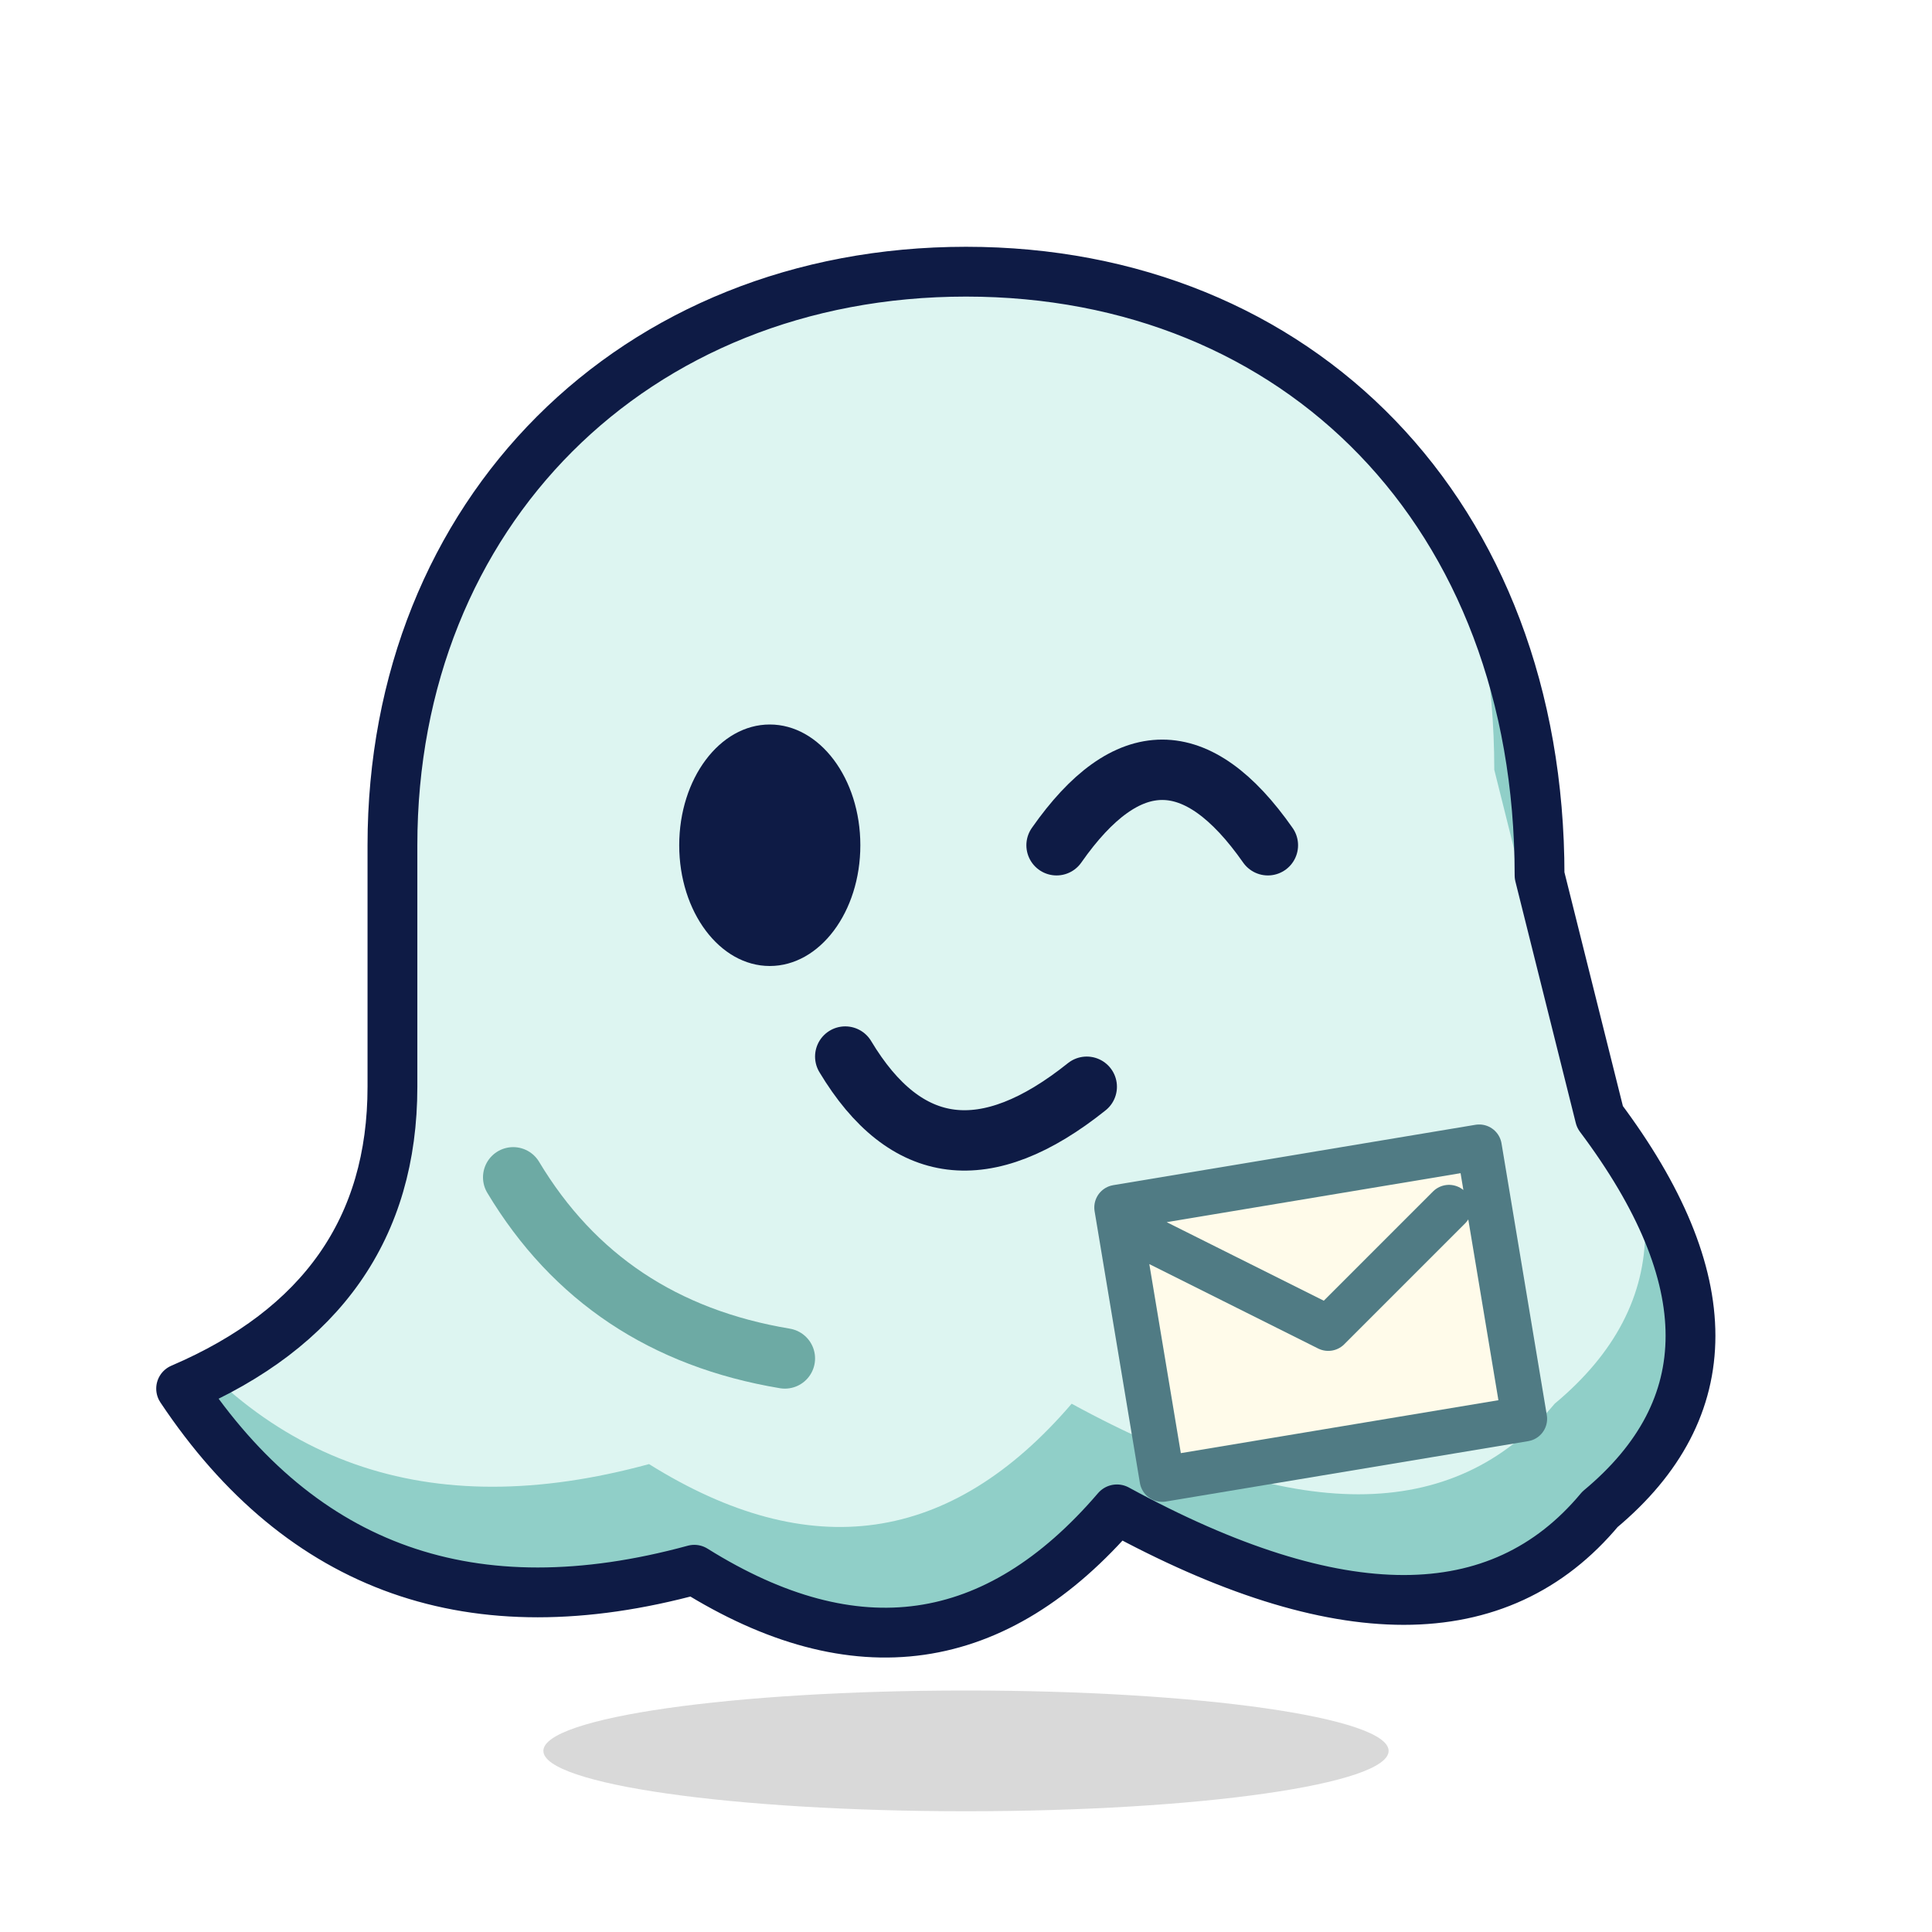
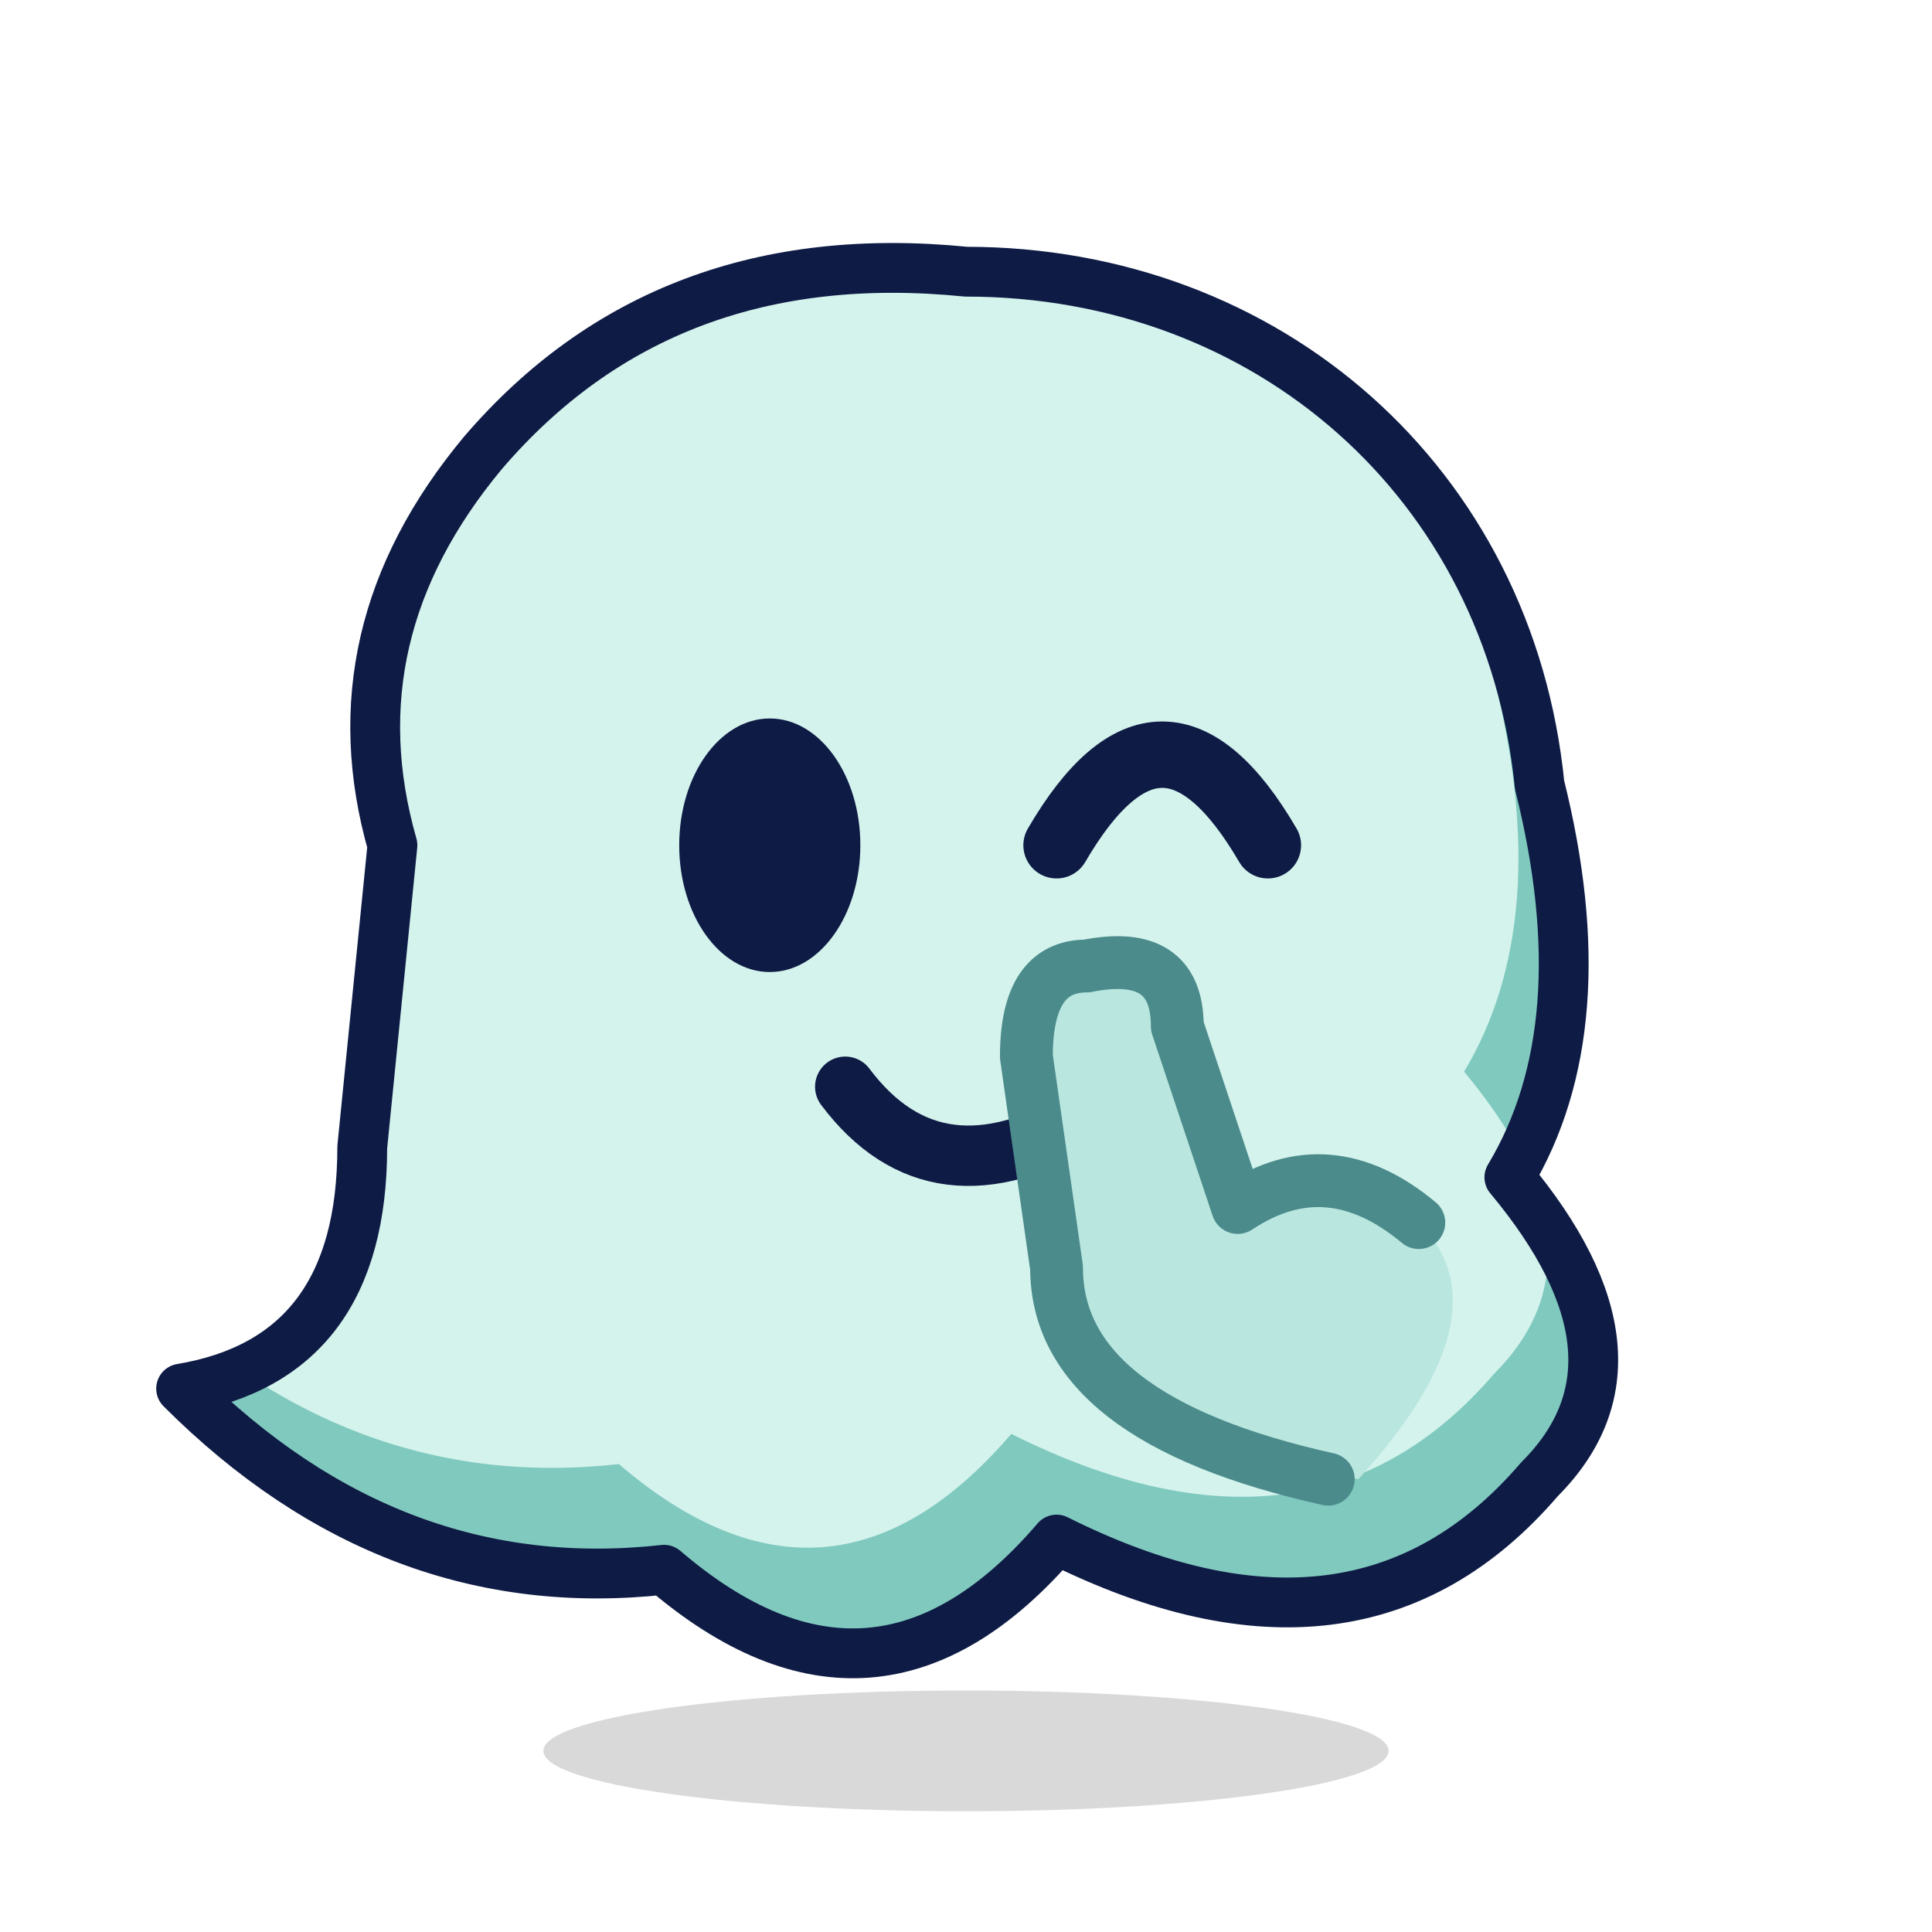
<svg xmlns="http://www.w3.org/2000/svg" viewBox="0 0 64 64">
  <defs>
    <clipPath id="body">
-       <path d="M13 28C13 17 21 9 32 9C43 9 51 17 51 29l2 8Q59 45 53 50Q48 56 37 50Q31 57 23 52Q12 55 6 46Q13 43 13 36Z" />
+       <path d="M13 28Q11 21 16 15Q22 8 32 9C42 9 50 16 51 26Q53 34 50 39Q55 45 51 49Q45 56 35 51Q29 58 22 52Q13 53 6 46Q12 45 12 38Z" />
    </clipPath>
  </defs>
  <ellipse cx="32" cy="58" rx="14" ry="2" fill="#00000026" />
  <g clip-path="url(#body)">
-     <path d="M13 28C13 17 21 9 32 9C43 9 51 17 51 29l2 8Q59 45 53 50Q48 56 37 50Q31 57 23 52Q12 55 6 46Q13 43 13 36Z" fill="#90CFC8" />
-     <path d="M13 28C13 17 21 9 32 9C43 9 51 17 51 29l2 8Q59 45 53 50Q48 56 37 50Q31 57 23 52Q12 55 6 46Q13 43 13 36Z" fill="#DDF5F1" transform="translate(-1.5 -3.5)" />
+     <path d="M13 28Q11 21 16 15Q22 8 32 9C42 9 50 16 51 26Q53 34 50 39Q55 45 51 49Q45 56 35 51Q29 58 22 52Q13 53 6 46Q12 45 12 38Z" fill="#80C9BE" />
+     <path d="M13 28Q11 21 16 15Q22 8 32 9C42 9 50 16 51 26Q53 34 50 39Q55 45 51 49Q45 56 35 51Q29 58 22 52Q13 53 6 46Q12 45 12 38Z" fill="#D4F3ED" transform="translate(-1.5 -3.5)" />
  </g>
-   <path d="M13 28C13 17 21 9 32 9C43 9 51 17 51 29l2 8Q59 45 53 50Q48 56 37 50Q31 57 23 52Q12 55 6 46Q13 43 13 36Z" fill="none" stroke="#0E1B45" stroke-width="1.65" stroke-linejoin="round" />
-   <ellipse cx="25.5" cy="28" rx="3" ry="4" fill="#0E1B45" />
-   <path d="M35 28q3.5-5 7 0" fill="none" stroke="#0E1B45" stroke-width="2" stroke-linecap="round" stroke-linejoin="round" />
-   <path d="M28 35q3 5 8 1" fill="none" stroke="#0E1B45" stroke-width="2" stroke-linecap="round" stroke-linejoin="round" />
-   <path d="M37 40l12-2 1.5 9-12 2Z" fill="#FFFBEA" />
-   <path d="M37 40l12-2 1.5 9-12 2Z M38 41l6 3 4-4" fill="none" stroke="#507B84" stroke-width="1.5" stroke-linecap="round" stroke-linejoin="round" />
-   <path d="M17 39q3 5 9 6" fill="none" stroke="#6DAAA4" stroke-width="2" stroke-linecap="round" stroke-linejoin="round" />
+   <path d="M13 28Q11 21 16 15Q22 8 32 9C42 9 50 16 51 26Q53 34 50 39Q55 45 51 49Q45 56 35 51Q29 58 22 52Q13 53 6 46Q12 45 12 38Z" fill="none" stroke="#0E1B45" stroke-width="1.65" stroke-linejoin="round" />
+   <ellipse cx="25.5" cy="28" rx="3" ry="4.2" fill="#0E1B45" />
+   <path d="M35 28q3.5-6 7 0" fill="none" stroke="#0E1B45" stroke-width="2.2" stroke-linecap="round" stroke-linejoin="round" />
+   <path d="M28 36q3 4 8 1" fill="none" stroke="#0E1B45" stroke-width="2" stroke-linecap="round" stroke-linejoin="round" />
+   <path d="M45 49Q35 47 35 42l-1-7q0-3 2-3q3-.6 3 2l2 6q3-2 6 .5q3 3-2 8.5Z" fill="#B9E6DF" />
+   <path d="M44 49Q35 47 35 42l-1-7q0-3 2-3q3-.6 3 2l2 6q3-2 6 .5" fill="none" stroke="#4B8B8B" stroke-width="1.75" stroke-linecap="round" stroke-linejoin="round" />
</svg>
